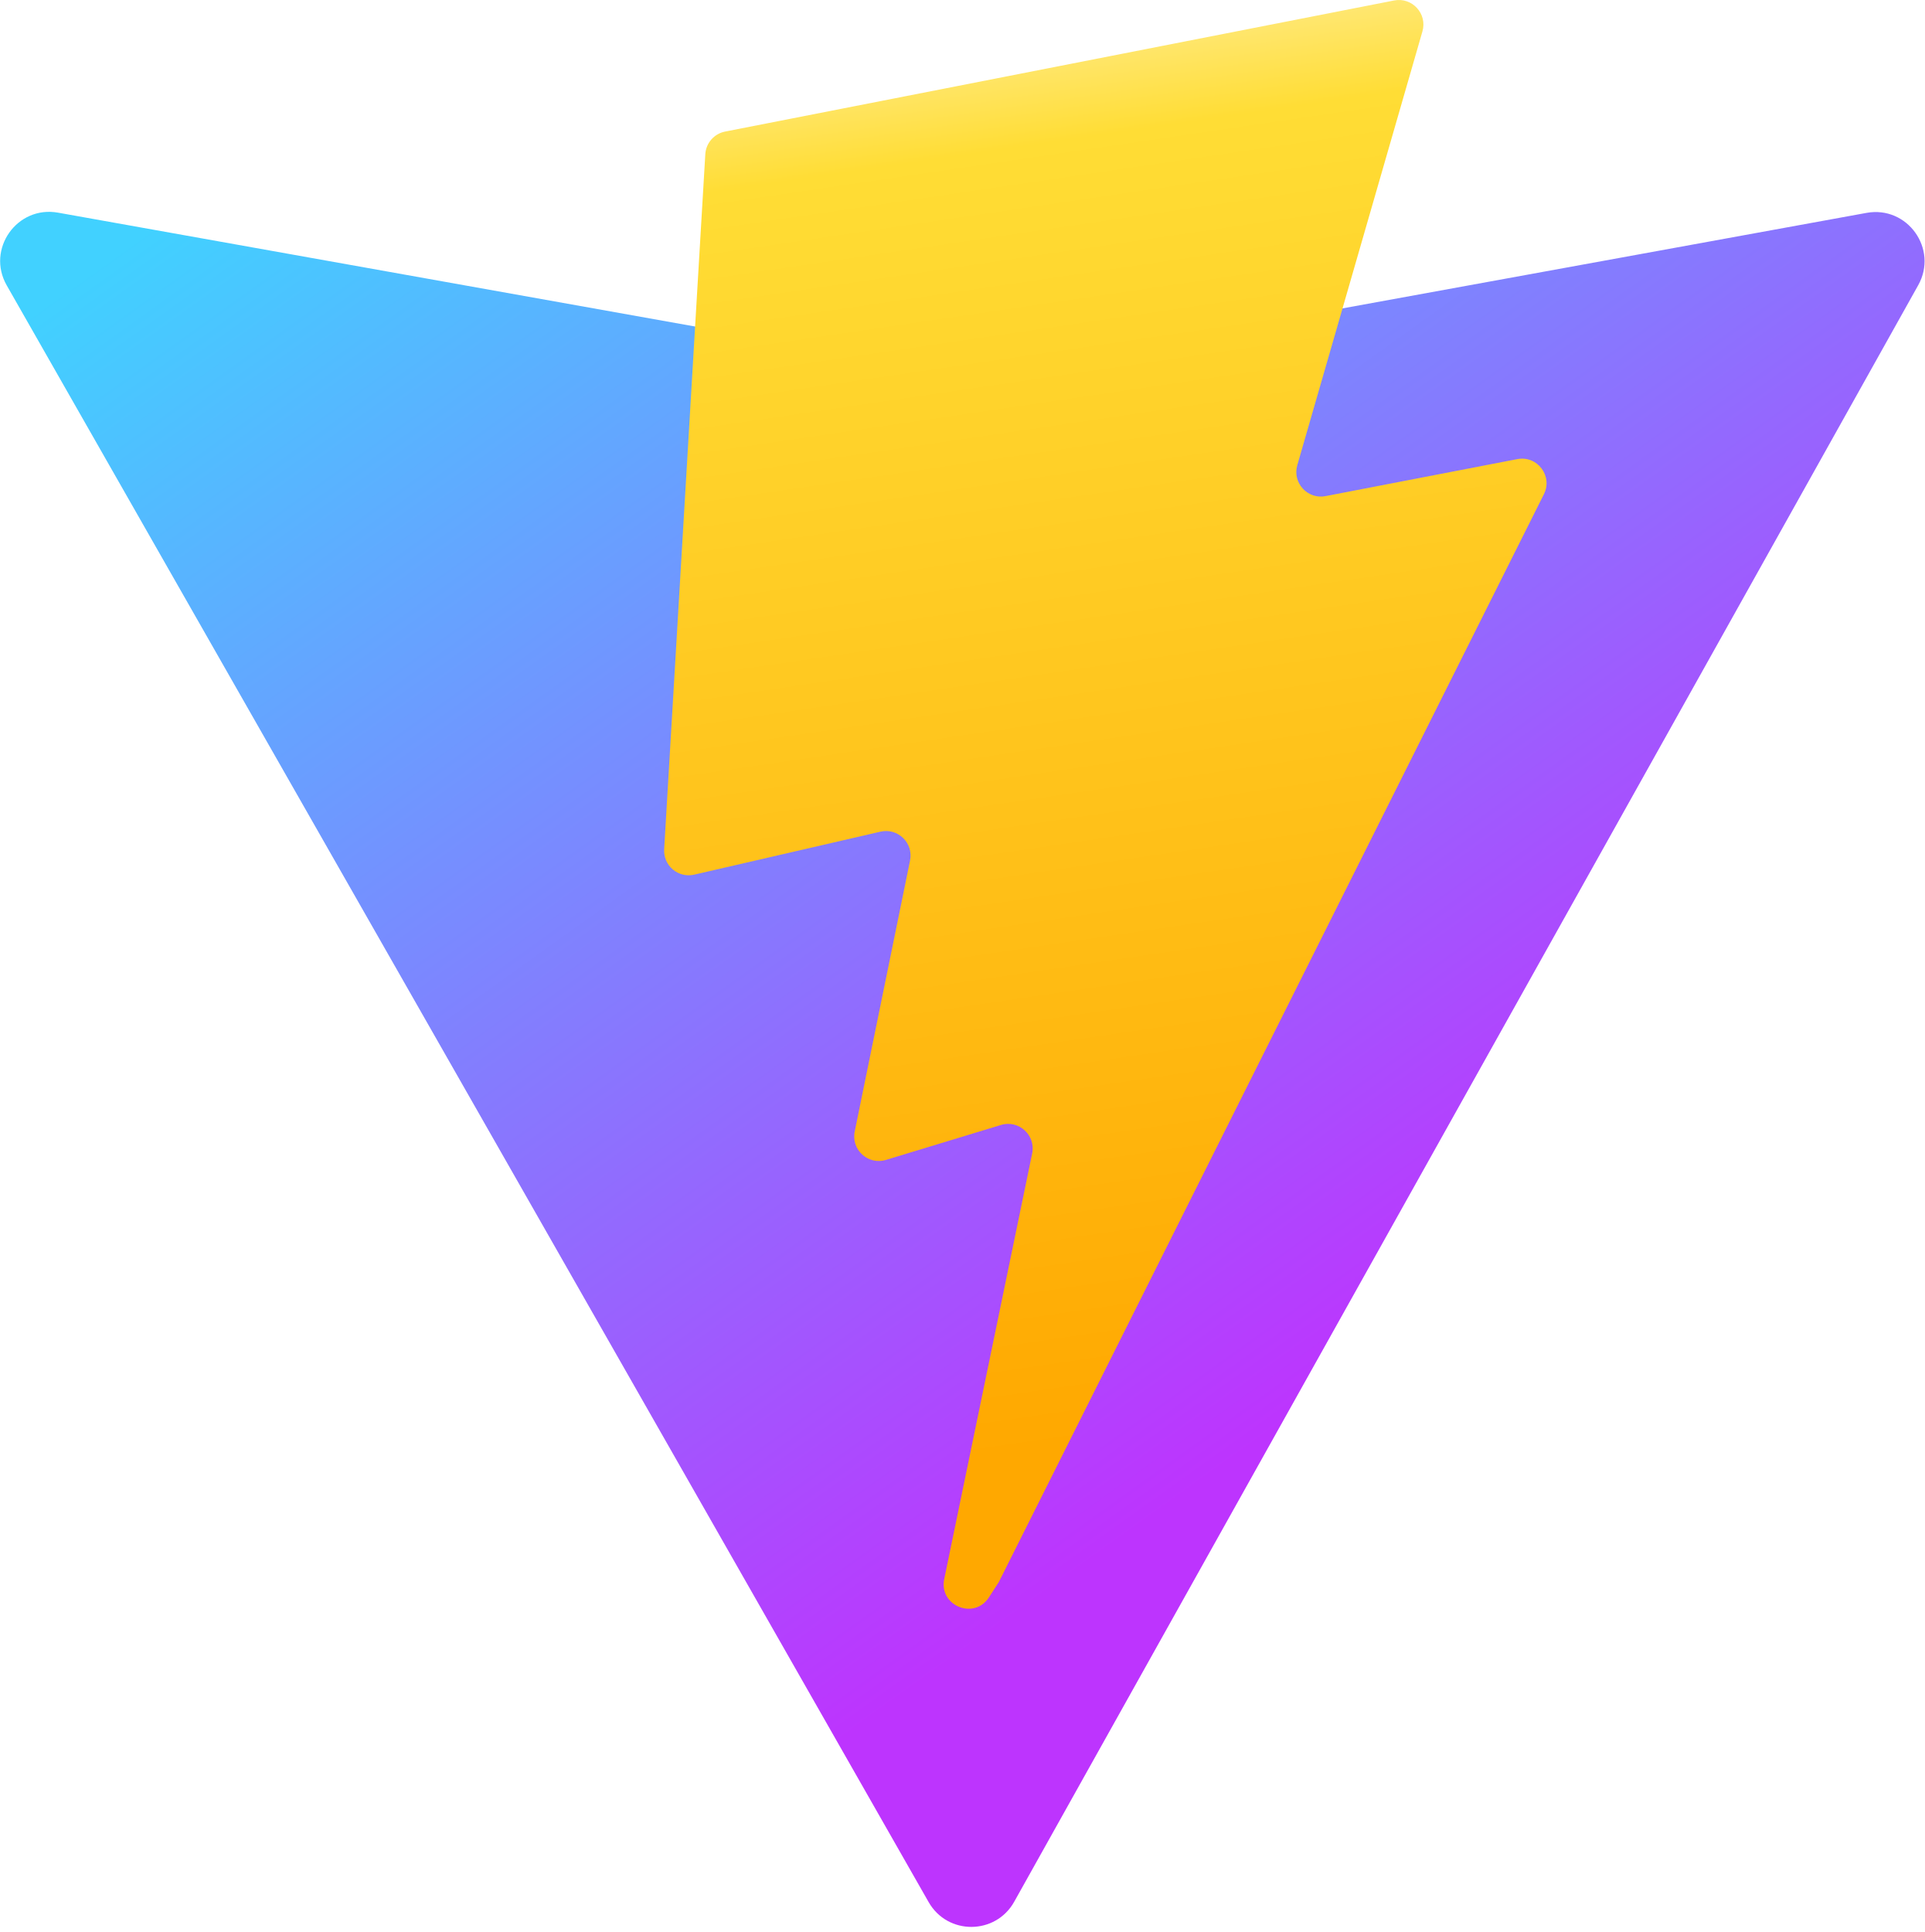
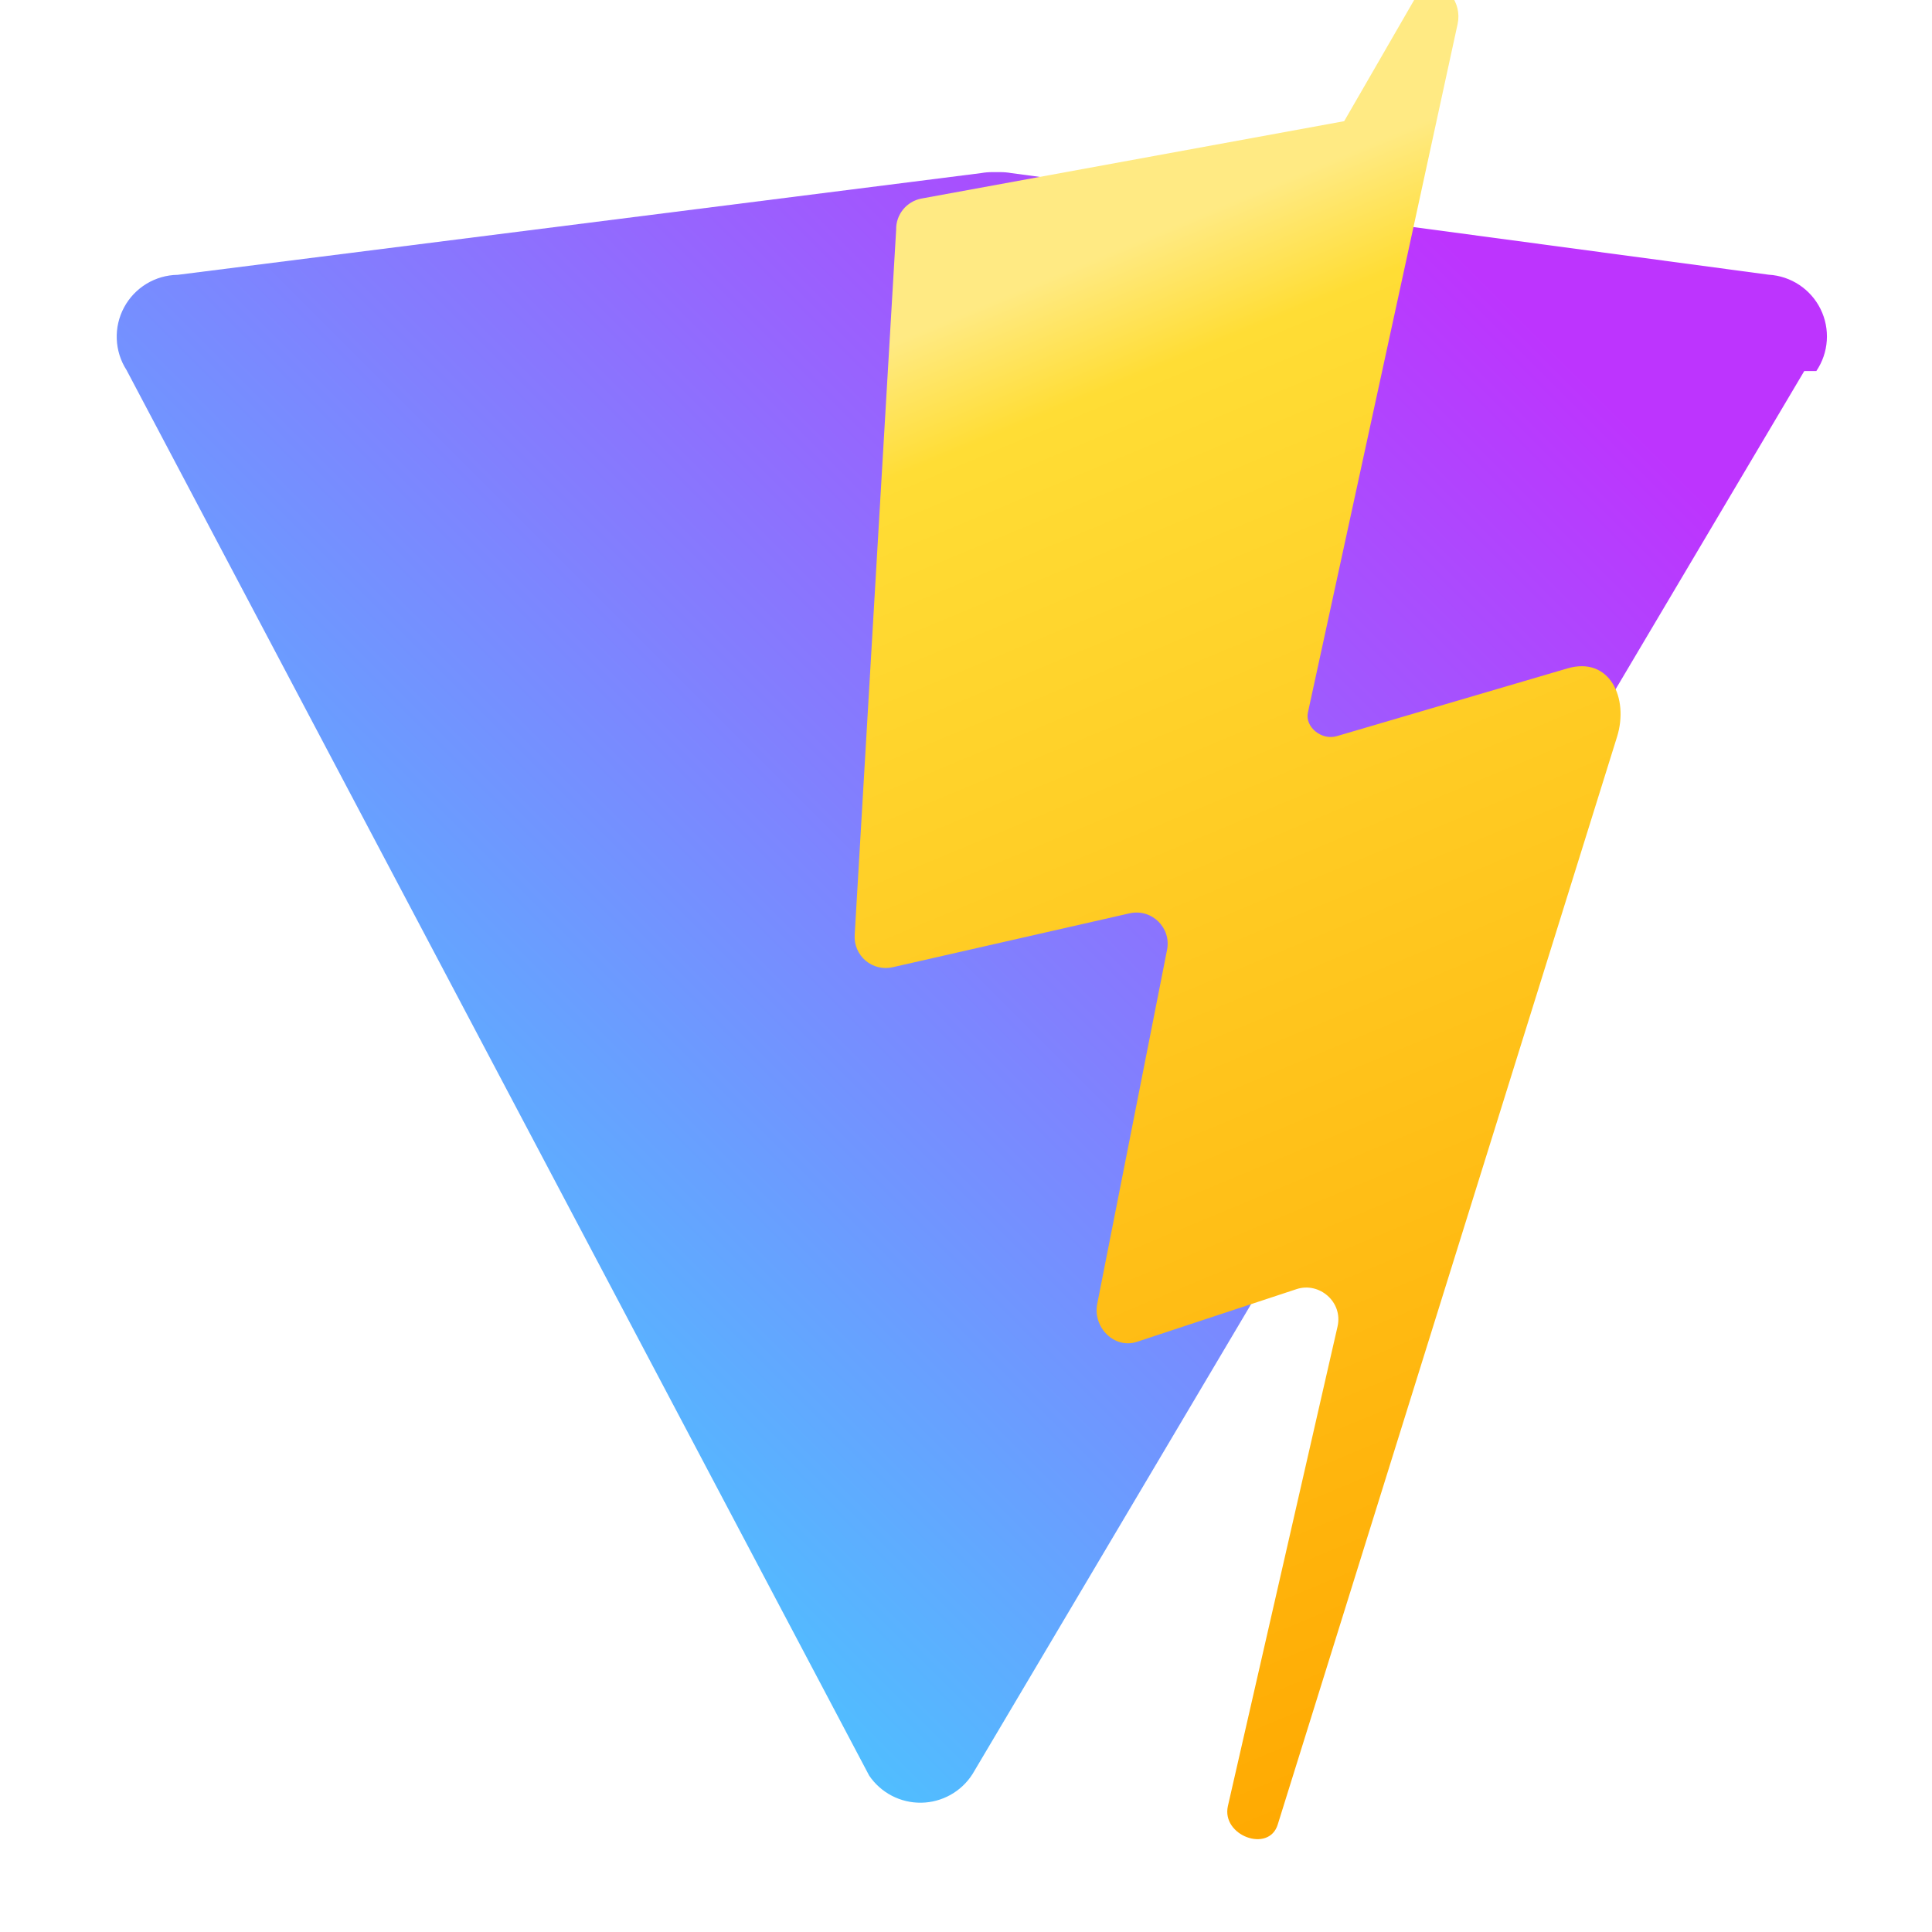
- <svg xmlns="http://www.w3.org/2000/svg" aria-hidden="true" role="img" class="iconify iconify--logos" width="31.88" height="32" preserveAspectRatio="xMidYMid meet" viewBox="0 0 256 257">
+ <svg xmlns="http://www.w3.org/2000/svg" width="32" height="32" viewBox="0 0 32 32">
  <defs>
-     <linearGradient id="IconifyId1813088fe1fbc01fb466" x1="-.828%" x2="57.636%" y1="7.652%" y2="78.411%">
-       <stop offset="0%" stop-color="#41D1FF" />
-       <stop offset="100%" stop-color="#BD34FE" />
+     <linearGradient id="a" x1="6" y1="26" x2="26" y2="6" gradientUnits="userSpaceOnUse">
+       <stop offset="0" stop-color="#41d1ff" />
+       <stop offset="1" stop-color="#bd34fe" />
    </linearGradient>
-     <linearGradient id="IconifyId1813088fe1fbc01fb467" x1="43.376%" x2="50.316%" y1="2.242%" y2="89.03%">
-       <stop offset="0%" stop-color="#FFEA83" />
-       <stop offset="8.333%" stop-color="#FFDD35" />
-       <stop offset="100%" stop-color="#FFA800" />
+     <linearGradient id="b" x1="14" y1="6" x2="24" y2="30" gradientUnits="userSpaceOnUse">
+       <stop offset="0" stop-color="#ffea83" />
+       <stop offset="0.08" stop-color="#ffdd35" />
+       <stop offset="1" stop-color="#ffa800" />
    </linearGradient>
  </defs>
-   <path fill="url(#IconifyId1813088fe1fbc01fb466)" d="M255.153 37.938L134.897 252.976c-2.483 4.44-8.862 4.466-11.382.048L.875 37.958c-2.746-4.814 1.371-10.646 6.827-9.67l120.385 21.517a6.537 6.537 0 0 0 2.322-.004l117.867-21.483c5.438-.991 9.574 4.796 6.877 9.62Z" />
-   <path fill="url(#IconifyId1813088fe1fbc01fb467)" d="M185.432.063L96.44 17.501a3.268 3.268 0 0 0-2.634 3.014l-5.474 92.456a3.268 3.268 0 0 0 3.997 3.378l24.777-5.718c2.318-.535 4.413 1.507 3.936 3.838l-7.361 36.047c-.495 2.426 1.782 4.5 4.151 3.78l15.304-4.649c2.372-.72 4.652 1.36 4.15 3.788l-11.698 56.621c-.732 3.542 3.979 5.473 5.943 2.437l1.313-2.028l72.516-144.72c1.215-2.423-.88-5.186-3.54-4.672l-25.505 4.922c-2.396.462-4.435-1.77-3.759-4.114l16.646-57.705c.677-2.35-1.37-4.583-3.769-4.113Z" />
+   <path fill="url(#a)" d="M29.884 6.146L16.108 29.384a1.024 1.024 0 0 1-1.712.025L2.096 6.13a1.024 1.024 0 0 1 .848-1.578L16.25 2.867a1.024 1.024 0 0 1 .183-.016h.134a1.024 1.024 0 0 1 .183.016l12.545 1.683a1.024 1.024 0 0 1 .789 1.596Z" />
+   <path fill="url(#b)" d="M22.264 2.007L15.26 3.289a.515.515 0 0 0-.417.518l-.687 11.681a.515.515 0 0 0 .631.532l3.92-.892c.367-.084.699.238.622.61l-1.155 5.856c-.078.39.282.754.657.631l2.644-.873c.375-.124.772.212.679.619l-1.816 7.942c-.112.490.677.784.825.308l5.62-18.016c.2-.64-.12-1.339-.822-1.134l-3.82 1.122c-.254.074-.529-.154-.478-.39l2.48-11.407c.075-.353-.188-.709-.562-.67Z" />
</svg>
